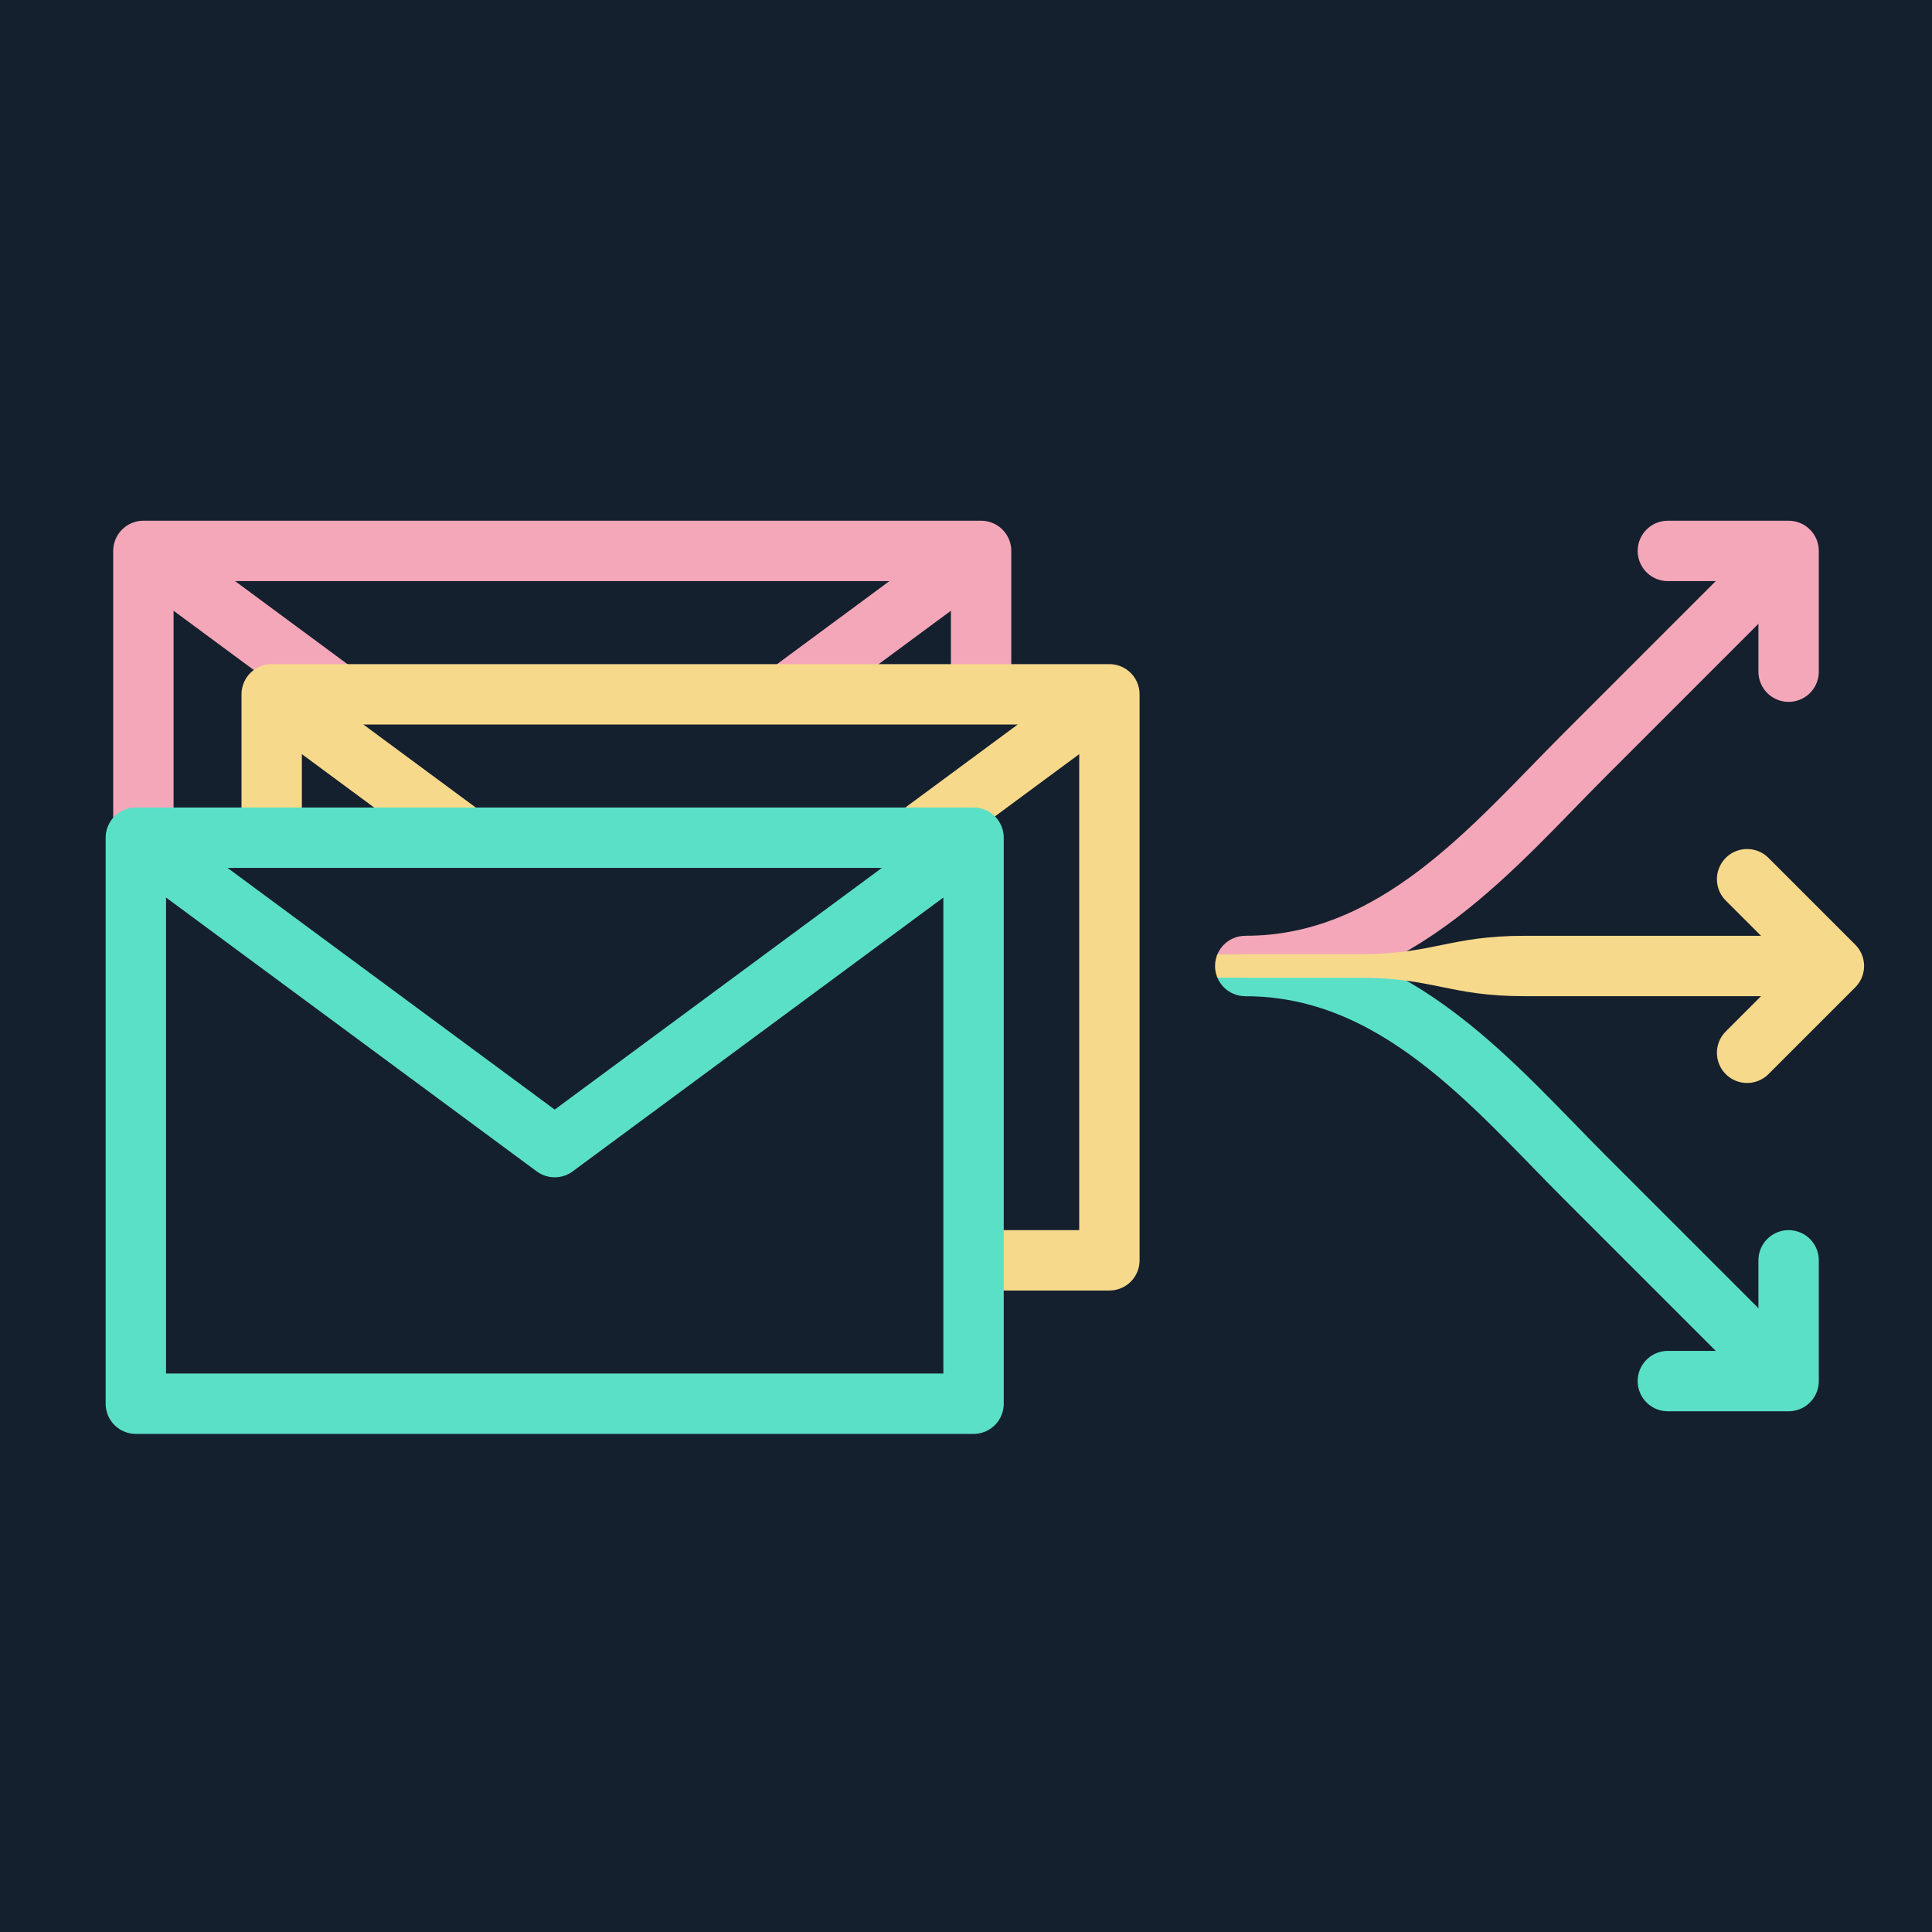
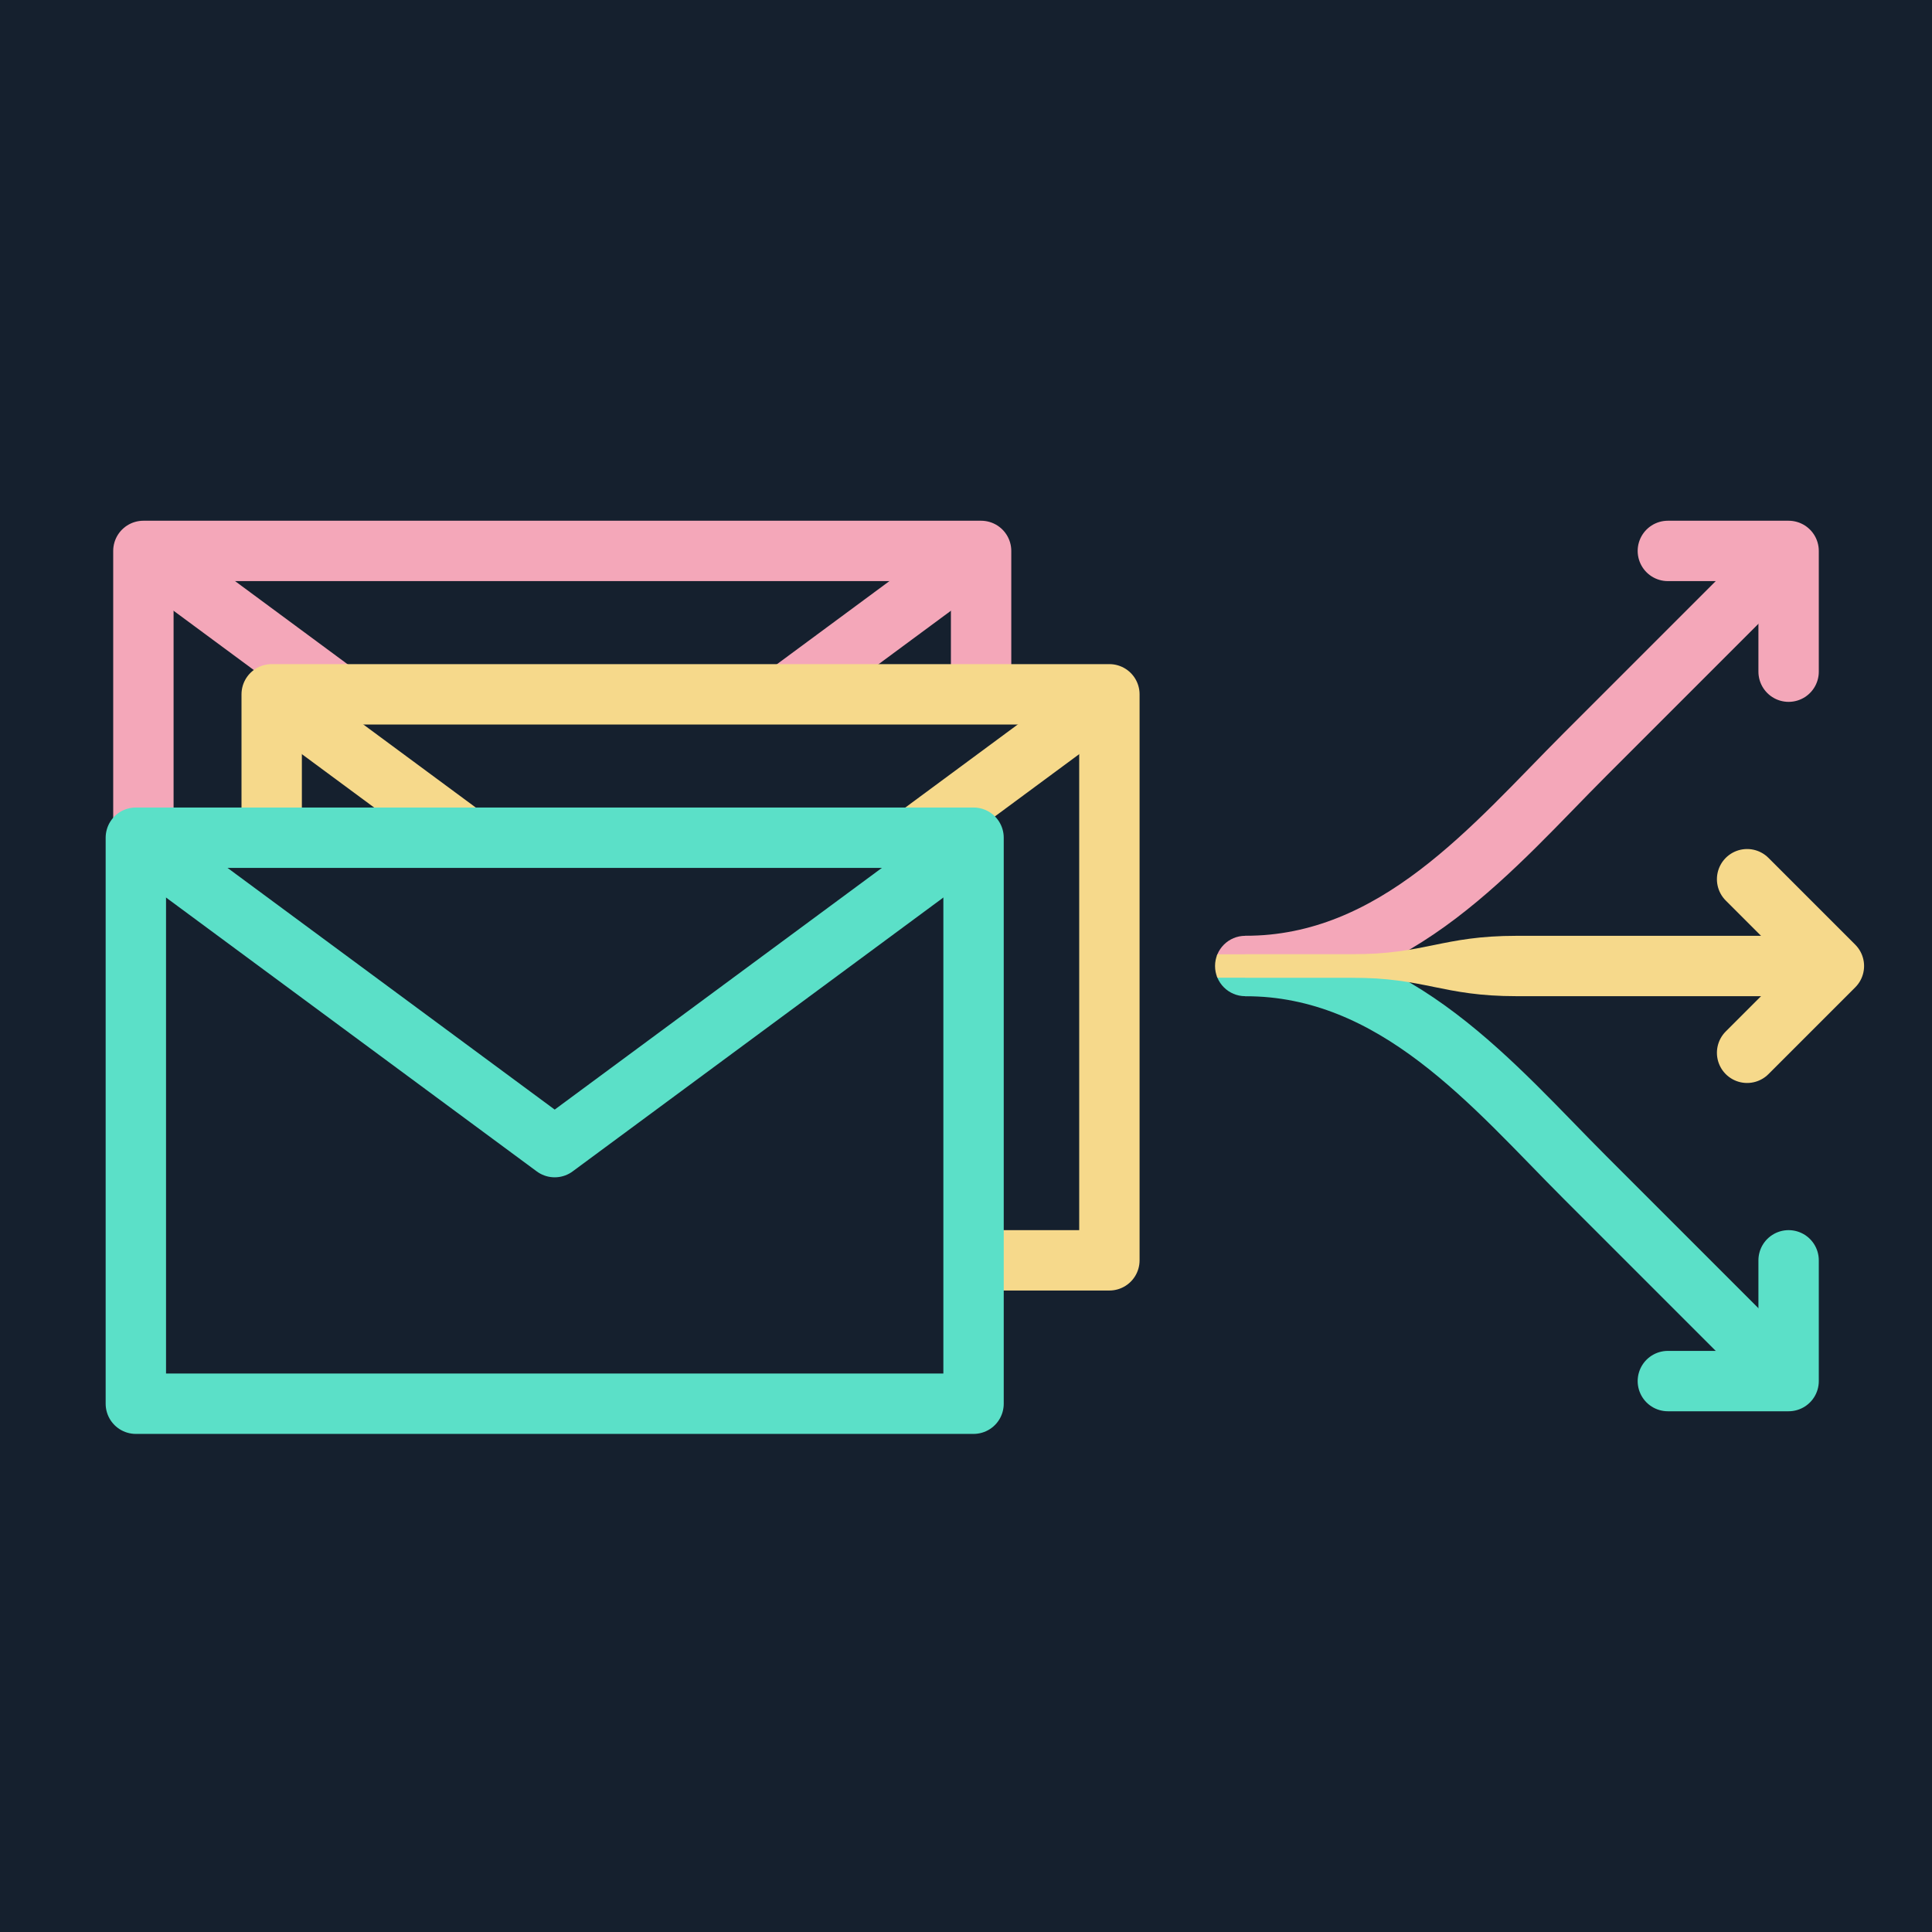
<svg xmlns="http://www.w3.org/2000/svg" viewBox="0 0 512 512" width="512" height="512">
  <rect x="0" y="0" width="512" height="512" fill="#15202E" />
  <defs>
    <g id="letter" fill="#15202E" stroke-width="16" stroke-linejoin="round">
      <rect x="44" y="184" width="222" height="150" />
      <polyline points="44,184 155,266 266,184" fill="none" />
    </g>
  </defs>
  <use href="#letter" stroke="#F4A7B9" transform="translate(-6,-38)" />
  <use href="#letter" stroke="#F6D98B" transform="translate(28,0)" />
  <use href="#letter" stroke="#5BE0C8" transform="translate(-8,38)" />
  <defs>
    <clipPath id="stripe">
      <path d="M 330,248 H 368 V 264 H 330 A 8 8 0 0 1 330,248 Z" />
    </clipPath>
  </defs>
  <g fill="none" stroke-width="16" stroke-linejoin="round">
    <g stroke="#F4A7B9">
      <path d="M 330,256 C 370,256 396,224 420,200 L 474,146" />
      <polyline points="442,146 474,146 474,178" stroke-linecap="round" />
    </g>
    <g stroke="#5BE0C8">
      <path d="M 330,256 C 370,256 396,288 420,312 L 474,366" />
      <polyline points="442,366 474,366 474,334" stroke-linecap="round" />
    </g>
    <g clip-path="url(#stripe)">
      <path d="M 300,250.5 H 430" stroke="#F4A7B9" stroke-width="5.6" />
      <path d="M 300,261.5 H 430" stroke="#5BE0C8" stroke-width="5.6" />
      <path d="M 300,256 H 430" stroke="#F6D98B" stroke-width="6.2" />
    </g>
    <g stroke="#F6D98B">
-       <path d="M 330,252.9 H 360 C 380,252.9 384,248 404,248 H 486 V 264 H 404 C 384,264 380,259.1 360,259.1 H 330 Z" fill="#F6D98B" stroke="none" />
+       <path d="M 330,252.9 H 358 C 378,252.9 382,248 402,248 H 486 V 264 H 402 C 382,264 378,259.1 358,259.1 H 330 Z" fill="#F6D98B" stroke="none" />
      <polyline points="463,233 486,256 463,279" stroke-linecap="round" />
    </g>
  </g>
</svg>
